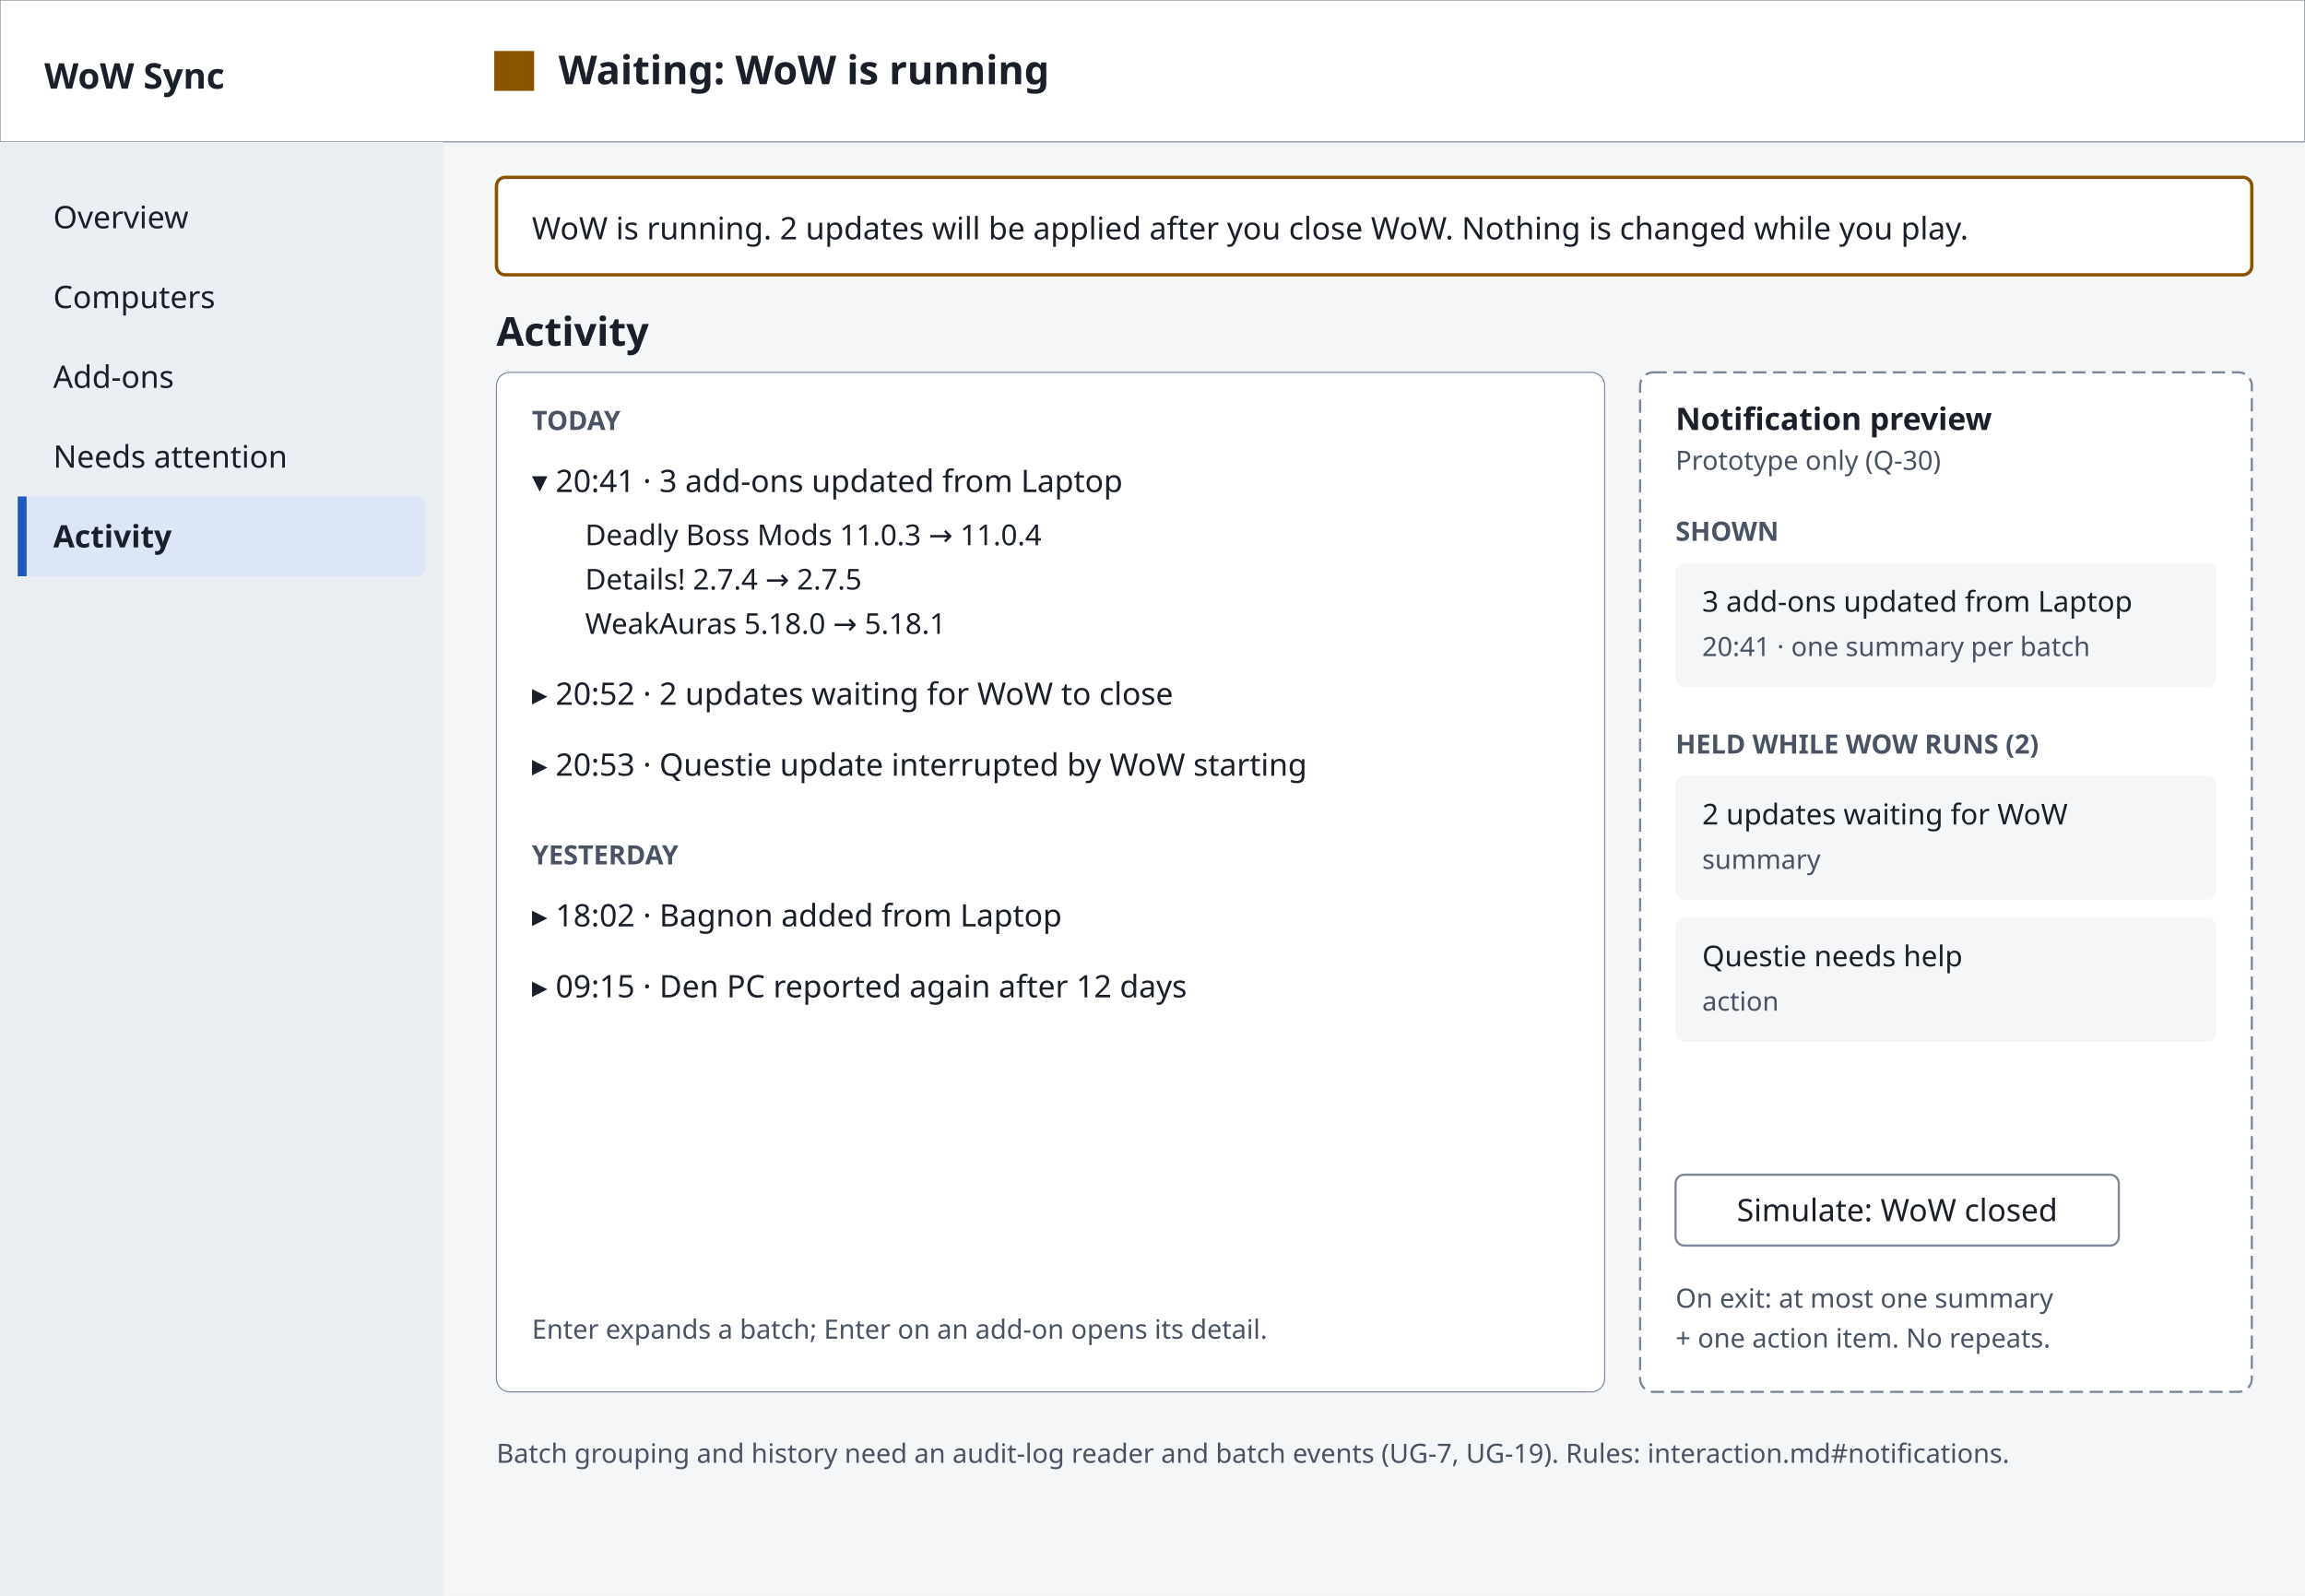
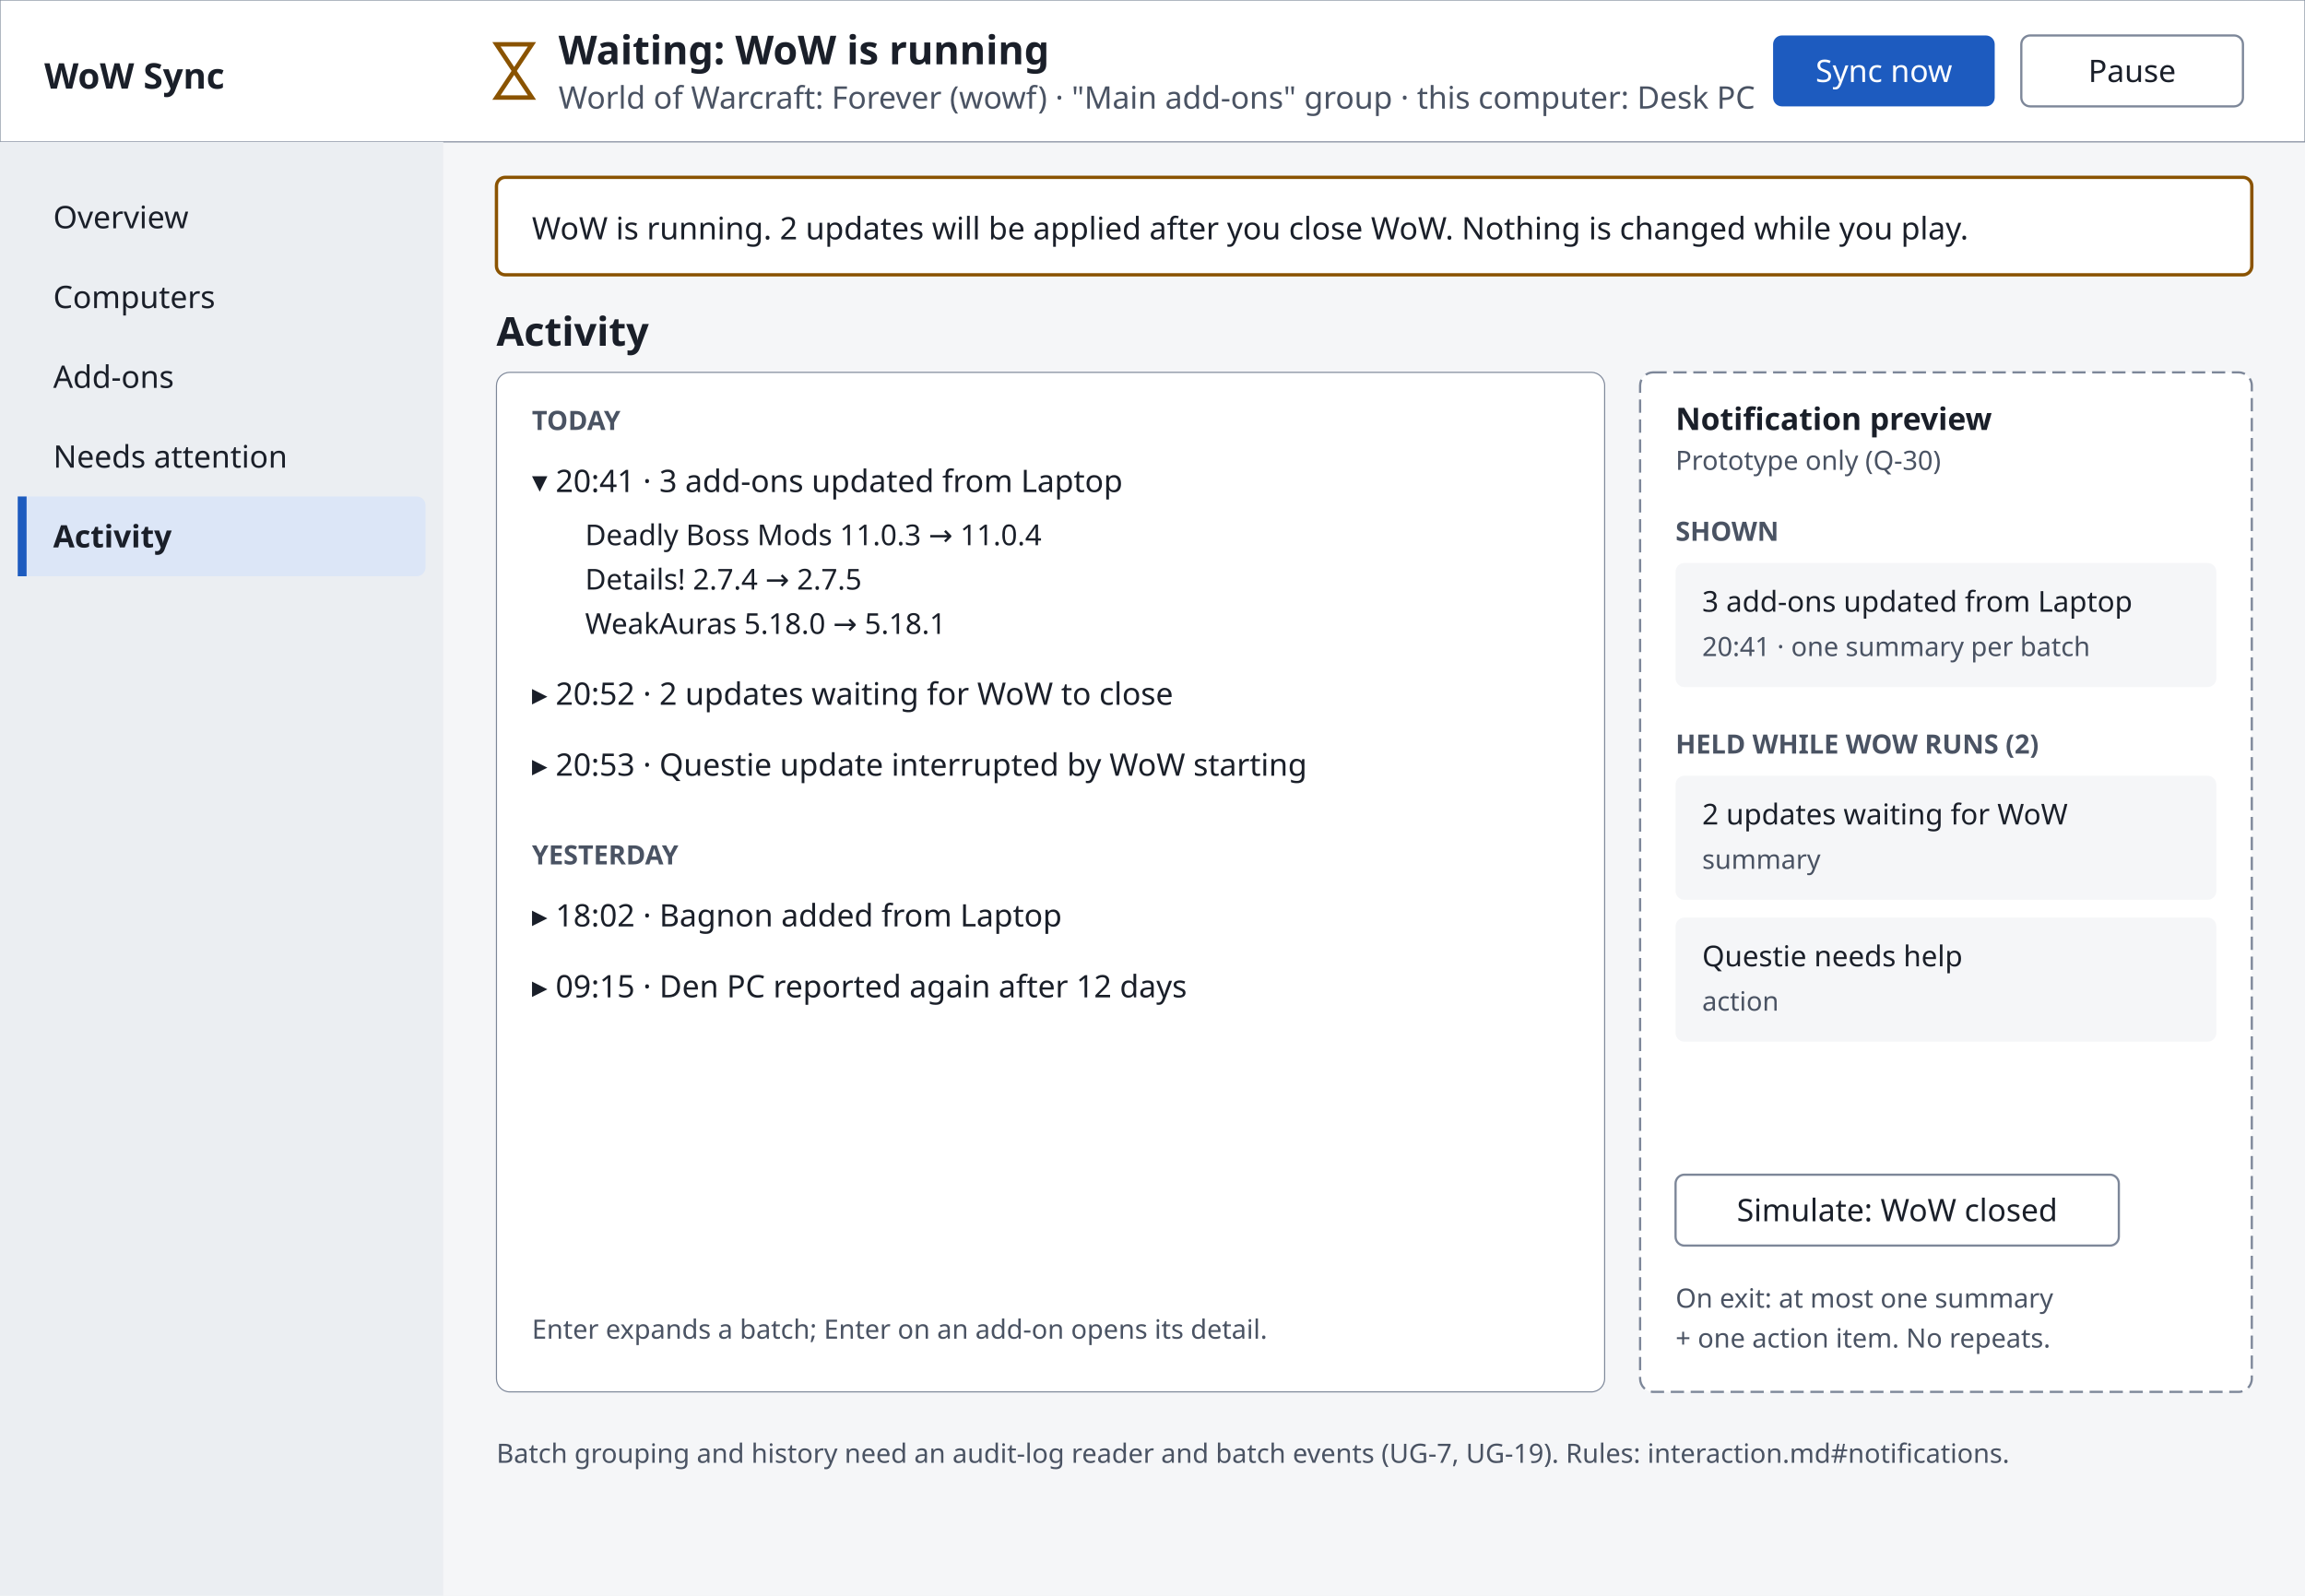
<svg xmlns="http://www.w3.org/2000/svg" viewBox="0 0 1040 720" width="1040" height="720" font-family="Segoe UI, system-ui, sans-serif" font-size="14">
  <rect width="1040" height="720" fill="#F5F6F8" />
  <rect x="0" y="0" width="1040" height="64" fill="#FFFFFF" stroke="#7D8799" stroke-width="0.5" />
  <text x="20" y="40" font-size="16" font-weight="600" fill="#1A1F29">WoW Sync</text>
-   <rect x="223" y="23" width="18" height="18" fill="#8A5300" />
-   <text x="252" y="38" font-size="18" font-weight="600" fill="#1A1F29">Waiting: WoW is running</text>
+   <path d="M224 20 h16 l-8 12 l8 12 h-16 l8 -12 z" fill="none" stroke="#8A5300" stroke-width="2" />
+   <text x="252" y="29" font-size="18" font-weight="600" fill="#1A1F29">Waiting: WoW is running</text>
+   <text x="252" y="49" fill="#4A5363">World of Warcraft: Forever (wowf) · "Main add-ons" group · this computer: Desk PC</text>
+   <rect x="800" y="16" width="100" height="32" rx="4" fill="#1D5BBF" />
+   <text x="850" y="37" text-anchor="middle" fill="#FFFFFF">Sync now</text>
+   <rect x="912" y="16" width="100" height="32" rx="4" fill="#FFFFFF" stroke="#7D8799" />
+   <text x="962" y="37" text-anchor="middle" fill="#1A1F29">Pause</text>
  <rect x="0" y="64" width="200" height="656" fill="#EBEEF2" />
  <text x="24" y="103" fill="#1A1F29">Overview</text>
  <text x="24" y="139" fill="#1A1F29">Computers</text>
  <text x="24" y="175" fill="#1A1F29">Add-ons</text>
  <text x="24" y="211" fill="#1A1F29">Needs attention</text>
  <rect x="8" y="224" width="184" height="36" rx="4" fill="#DCE6F7" />
  <rect x="8" y="224" width="4" height="36" fill="#1D5BBF" />
  <text x="24" y="247" font-weight="600" fill="#1A1F29">Activity</text>
  <rect x="224" y="80" width="792" height="44" rx="4" fill="#FFFFFF" stroke="#8A5300" stroke-width="1.5" />
  <text x="240" y="108" fill="#1A1F29">WoW is running. 2 updates will be applied after you close WoW. Nothing is changed while you play.</text>
  <text x="224" y="156" font-size="18" font-weight="600" fill="#1A1F29">Activity</text>
  <rect x="224" y="168" width="500" height="460" rx="6" fill="#FFFFFF" stroke="#7D8799" stroke-width="0.5" />
  <text x="240" y="194" font-size="12" font-weight="600" fill="#4A5363">TODAY</text>
  <text x="240" y="222" fill="#1A1F29">▾ 20:41 · 3 add-ons updated from Laptop</text>
  <text x="264" y="246" font-size="13" fill="#1A1F29">Deadly Boss Mods 11.0.3 → 11.0.4</text>
  <text x="264" y="266" font-size="13" fill="#1A1F29">Details! 2.7.4 → 2.7.5</text>
  <text x="264" y="286" font-size="13" fill="#1A1F29">WeakAuras 5.18.0 → 5.18.1</text>
  <text x="240" y="318" fill="#1A1F29">▸ 20:52 · 2 updates waiting for WoW to close</text>
  <text x="240" y="350" fill="#1A1F29">▸ 20:53 · Questie update interrupted by WoW starting</text>
  <text x="240" y="390" font-size="12" font-weight="600" fill="#4A5363">YESTERDAY</text>
  <text x="240" y="418" fill="#1A1F29">▸ 18:02 · Bagnon added from Laptop</text>
  <text x="240" y="450" fill="#1A1F29">▸ 09:15 · Den PC reported again after 12 days</text>
  <text x="240" y="604" font-size="12" fill="#4A5363">Enter expands a batch; Enter on an add-on opens its detail.</text>
  <rect x="740" y="168" width="276" height="460" rx="6" fill="#FFFFFF" stroke="#7D8799" stroke-dasharray="6 3" />
  <text x="756" y="194" font-weight="600" fill="#1A1F29">Notification preview</text>
  <text x="756" y="212" font-size="12" fill="#4A5363">Prototype only (Q-30)</text>
  <text x="756" y="244" font-size="12" font-weight="600" fill="#4A5363">SHOWN</text>
  <rect x="756" y="254" width="244" height="56" rx="4" fill="#F5F6F8" />
  <text x="768" y="276" font-size="13" fill="#1A1F29">3 add-ons updated from Laptop</text>
  <text x="768" y="296" font-size="12" fill="#4A5363">20:41 · one summary per batch</text>
  <text x="756" y="340" font-size="12" font-weight="600" fill="#4A5363">HELD WHILE WOW RUNS (2)</text>
  <rect x="756" y="350" width="244" height="56" rx="4" fill="#F5F6F8" />
  <text x="768" y="372" font-size="13" fill="#1A1F29">2 updates waiting for WoW</text>
  <text x="768" y="392" font-size="12" fill="#4A5363">summary</text>
  <rect x="756" y="414" width="244" height="56" rx="4" fill="#F5F6F8" />
  <text x="768" y="436" font-size="13" fill="#1A1F29">Questie needs help</text>
  <text x="768" y="456" font-size="12" fill="#4A5363">action</text>
  <rect x="756" y="530" width="200" height="32" rx="4" fill="#FFFFFF" stroke="#7D8799" />
  <text x="856" y="551" text-anchor="middle" fill="#1A1F29">Simulate: WoW closed</text>
  <text x="756" y="590" font-size="12" fill="#4A5363">On exit: at most one summary</text>
  <text x="756" y="608" font-size="12" fill="#4A5363">+ one action item. No repeats.</text>
  <text x="224" y="660" font-size="12" fill="#4A5363">Batch grouping and history need an audit-log reader and batch events (UG-7, UG-19). Rules: interaction.md#notifications.</text>
</svg>
